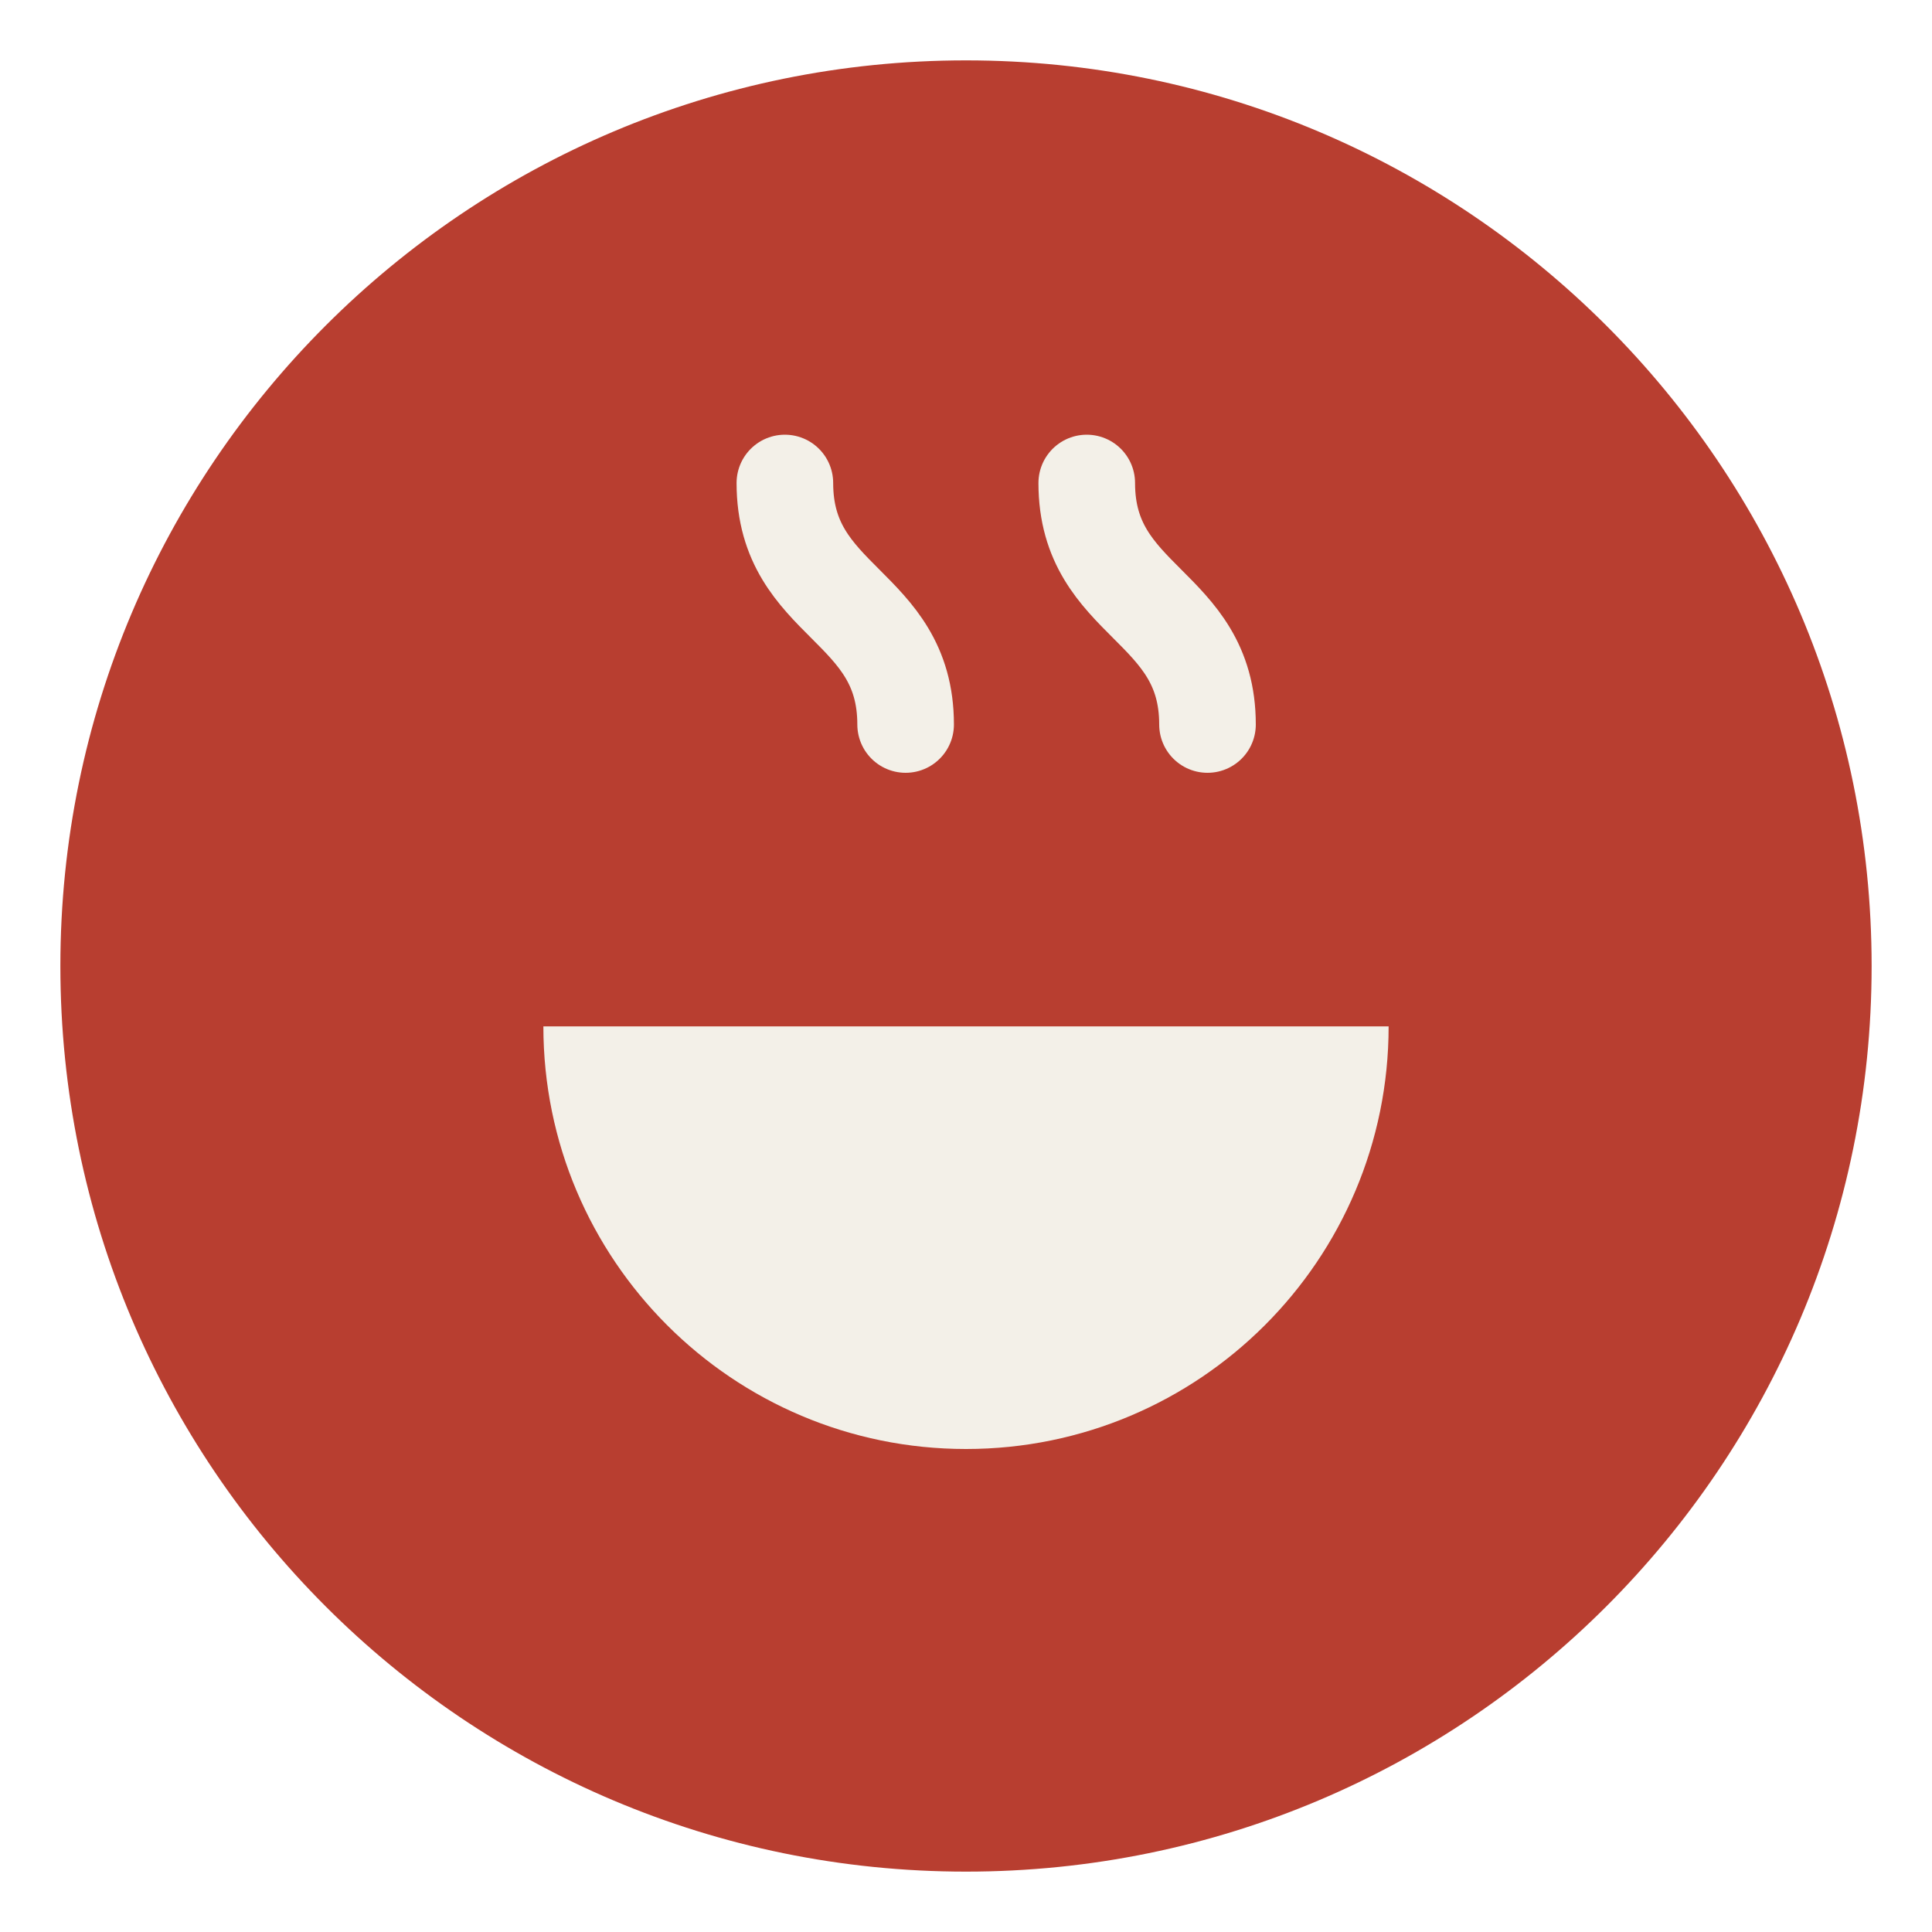
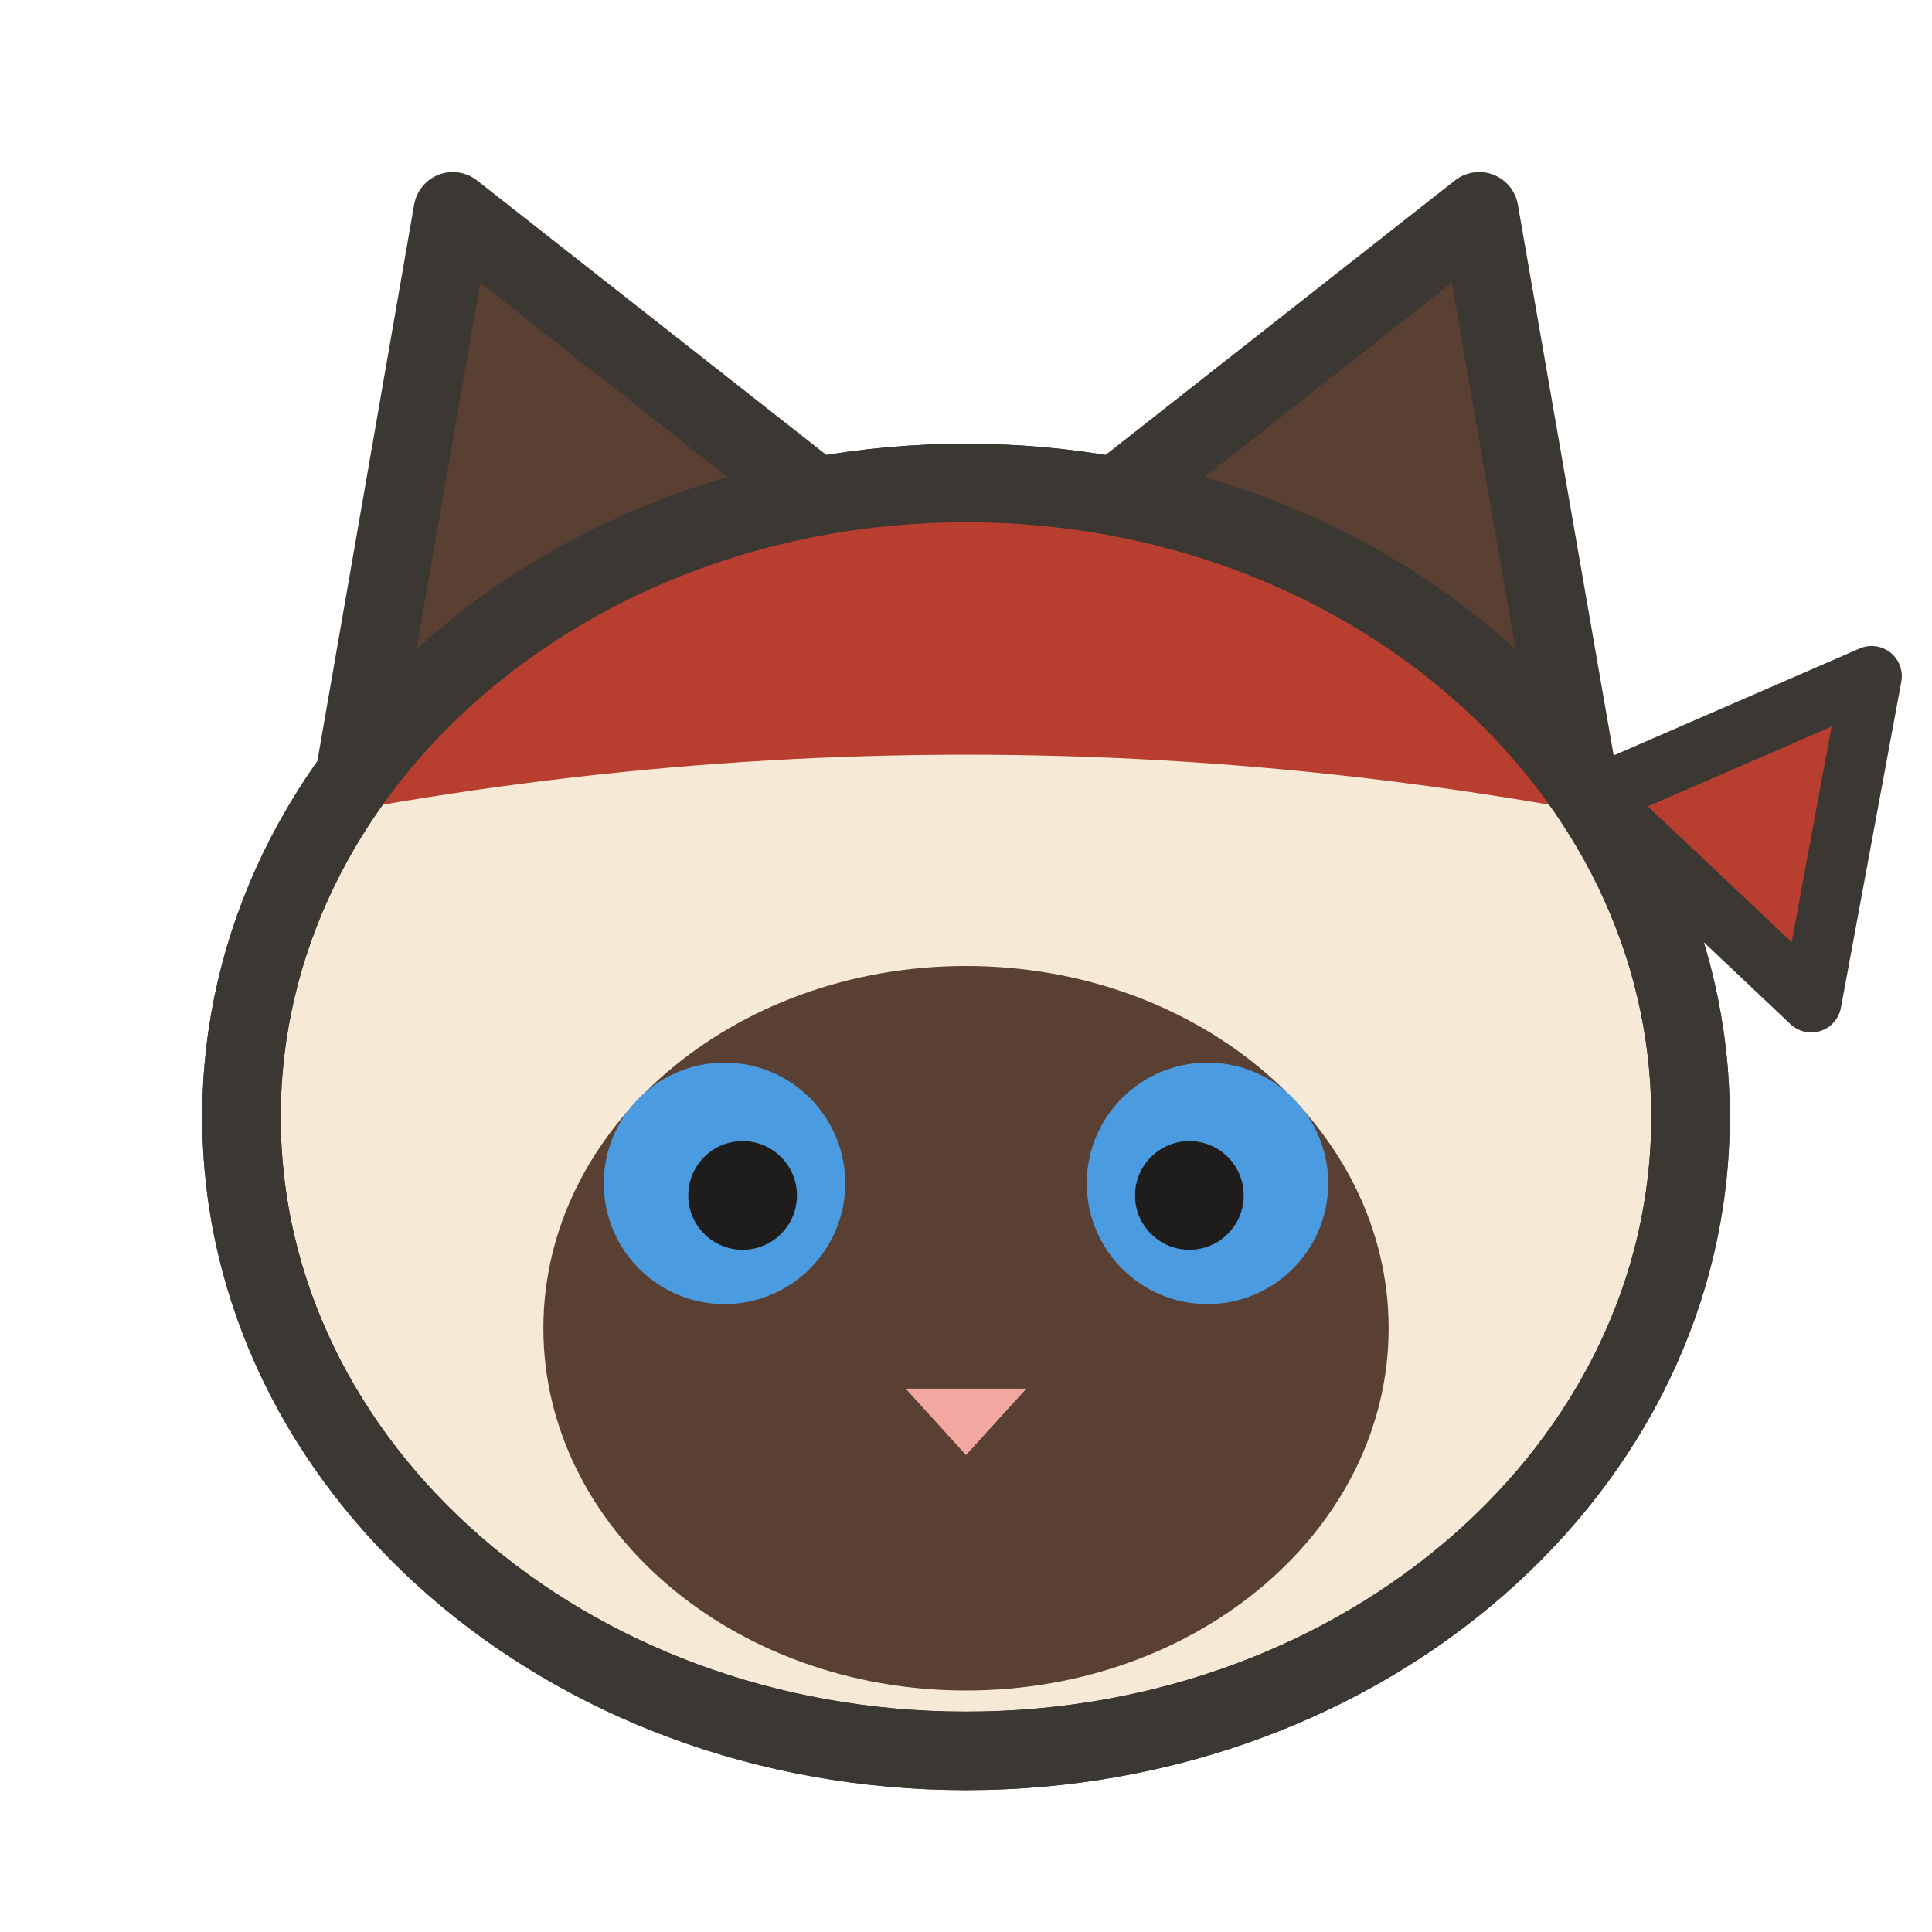
<svg xmlns="http://www.w3.org/2000/svg" viewBox="0 0 32 32">
-   <circle cx="16" cy="16" r="15" fill="#b83e30" />
-   <path d="M9 17h14a7 7 0 0 1-14 0Z" fill="#f3f0e8" />
-   <path d="M13 8c0 2 2 2 2 4M18 8c0 2 2 2 2 4" stroke="#f3f0e8" stroke-width="1.6" fill="none" stroke-linecap="round" />
+   <defs>
+     <clipPath id="h">
+       <ellipse cx="16" cy="18.5" rx="12" ry="10.5" />
+     </clipPath>
+   </defs>
+   <g stroke="#3b3733" stroke-width="1.3" stroke-linejoin="round">
+     <path d="M5.5 15 7.5 3.5l7 5.5Z" fill="#5a3f33" />
+     <path d="M26.5 15 24.5 3.5l-7 5.5Z" fill="#5a3f33" />
+     <ellipse cx="16" cy="18.5" rx="12" ry="10.5" fill="#f6ead6" />
+   </g>
+   <g clip-path="url(#h)">
+     <path d="M3 6h26v8Q16 11 3 14Z" fill="#b83e30" />
+     <ellipse cx="16" cy="22" rx="7" ry="6" fill="#5a3f33" />
+   </g>
+   <path d="M26.4 13.2 31 11.2l-1 5.4Z" fill="#b83e30" stroke="#3b3733" stroke-width="1" stroke-linejoin="round" />
+   <ellipse cx="16" cy="18.5" rx="12" ry="10.5" fill="none" stroke="#3b3733" stroke-width="1.3" />
+   <circle cx="12" cy="19.6" r="2" fill="#4a9be0" />
+   <circle cx="20" cy="19.6" r="2" fill="#4a9be0" />
+   <circle cx="12.3" cy="19.8" r="0.9" fill="#1f1d1b" />
+   <circle cx="19.7" cy="19.8" r="0.9" fill="#1f1d1b" />
+   <path d="M15 23h2l-1 1.1Z" fill="#f2a7a0" />
</svg>
